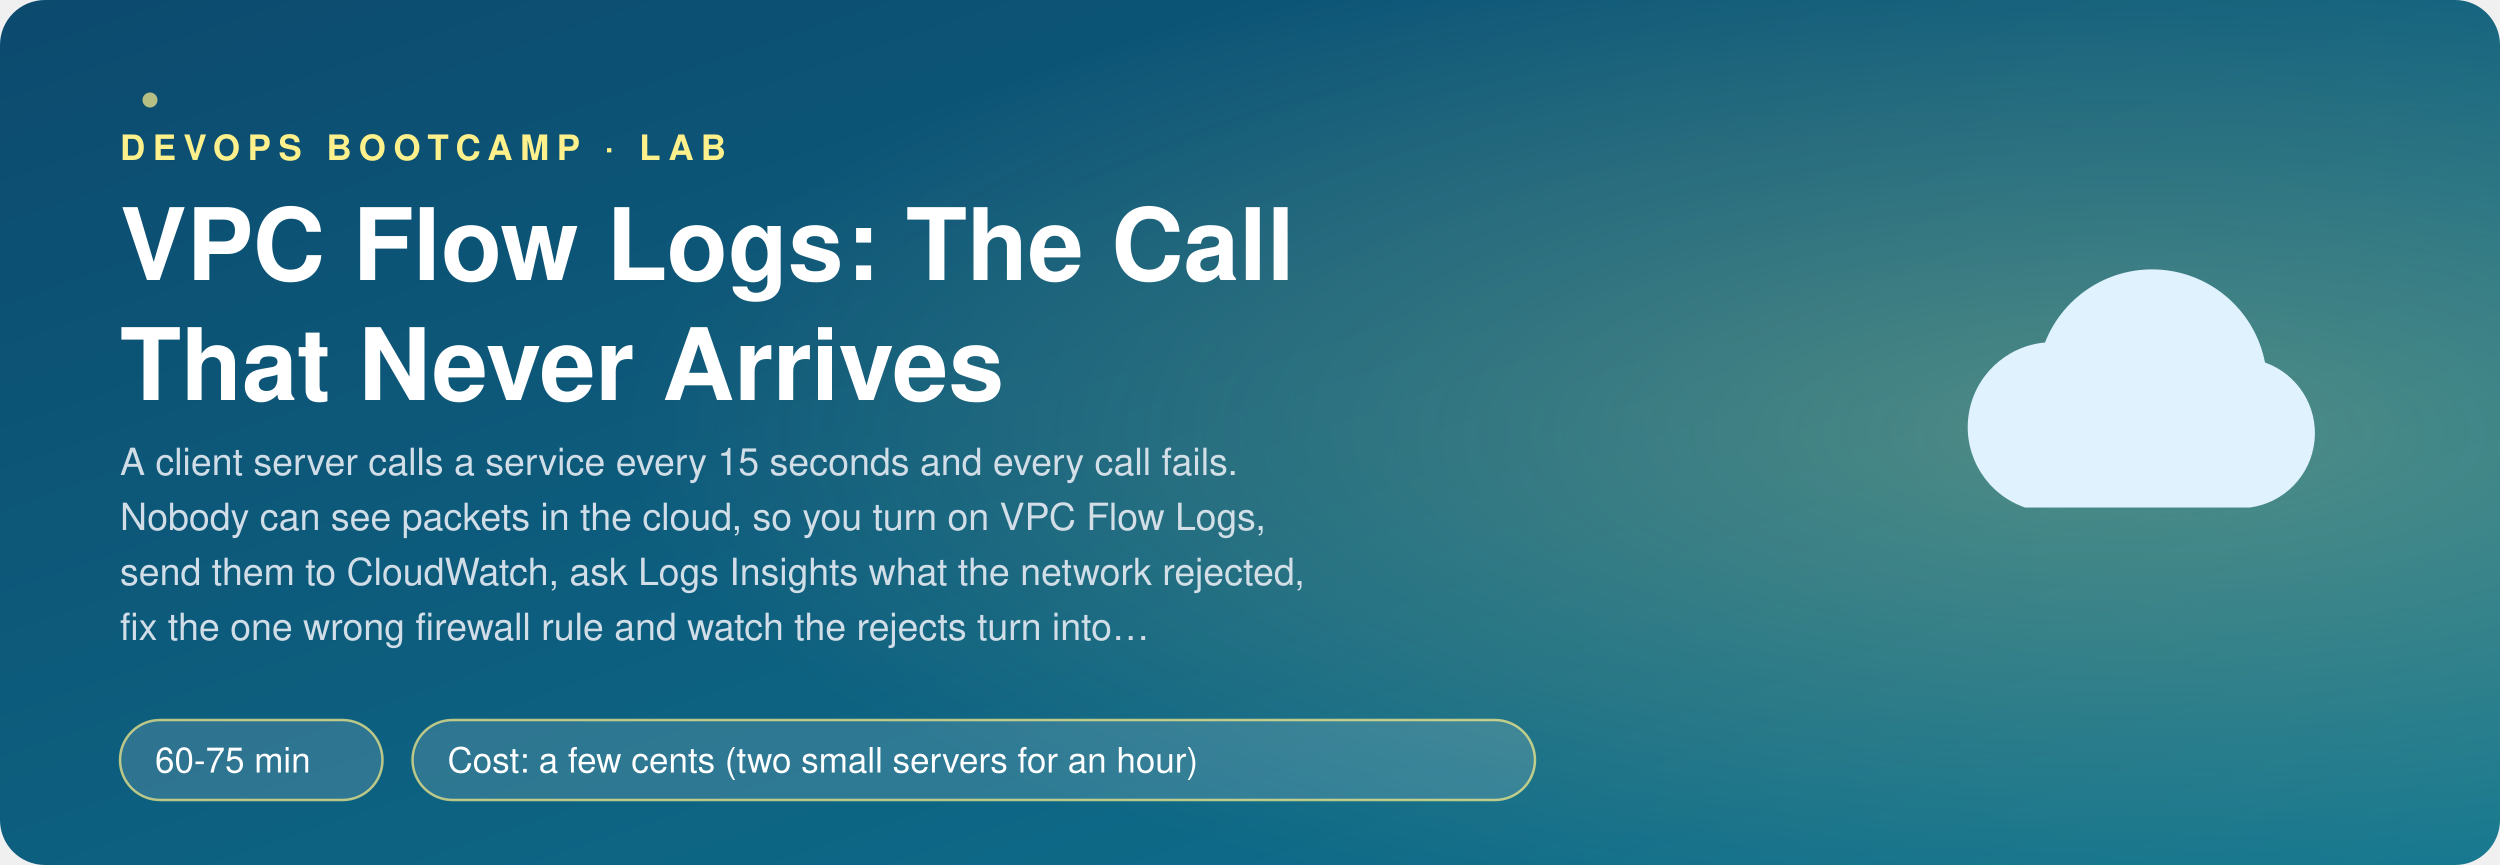
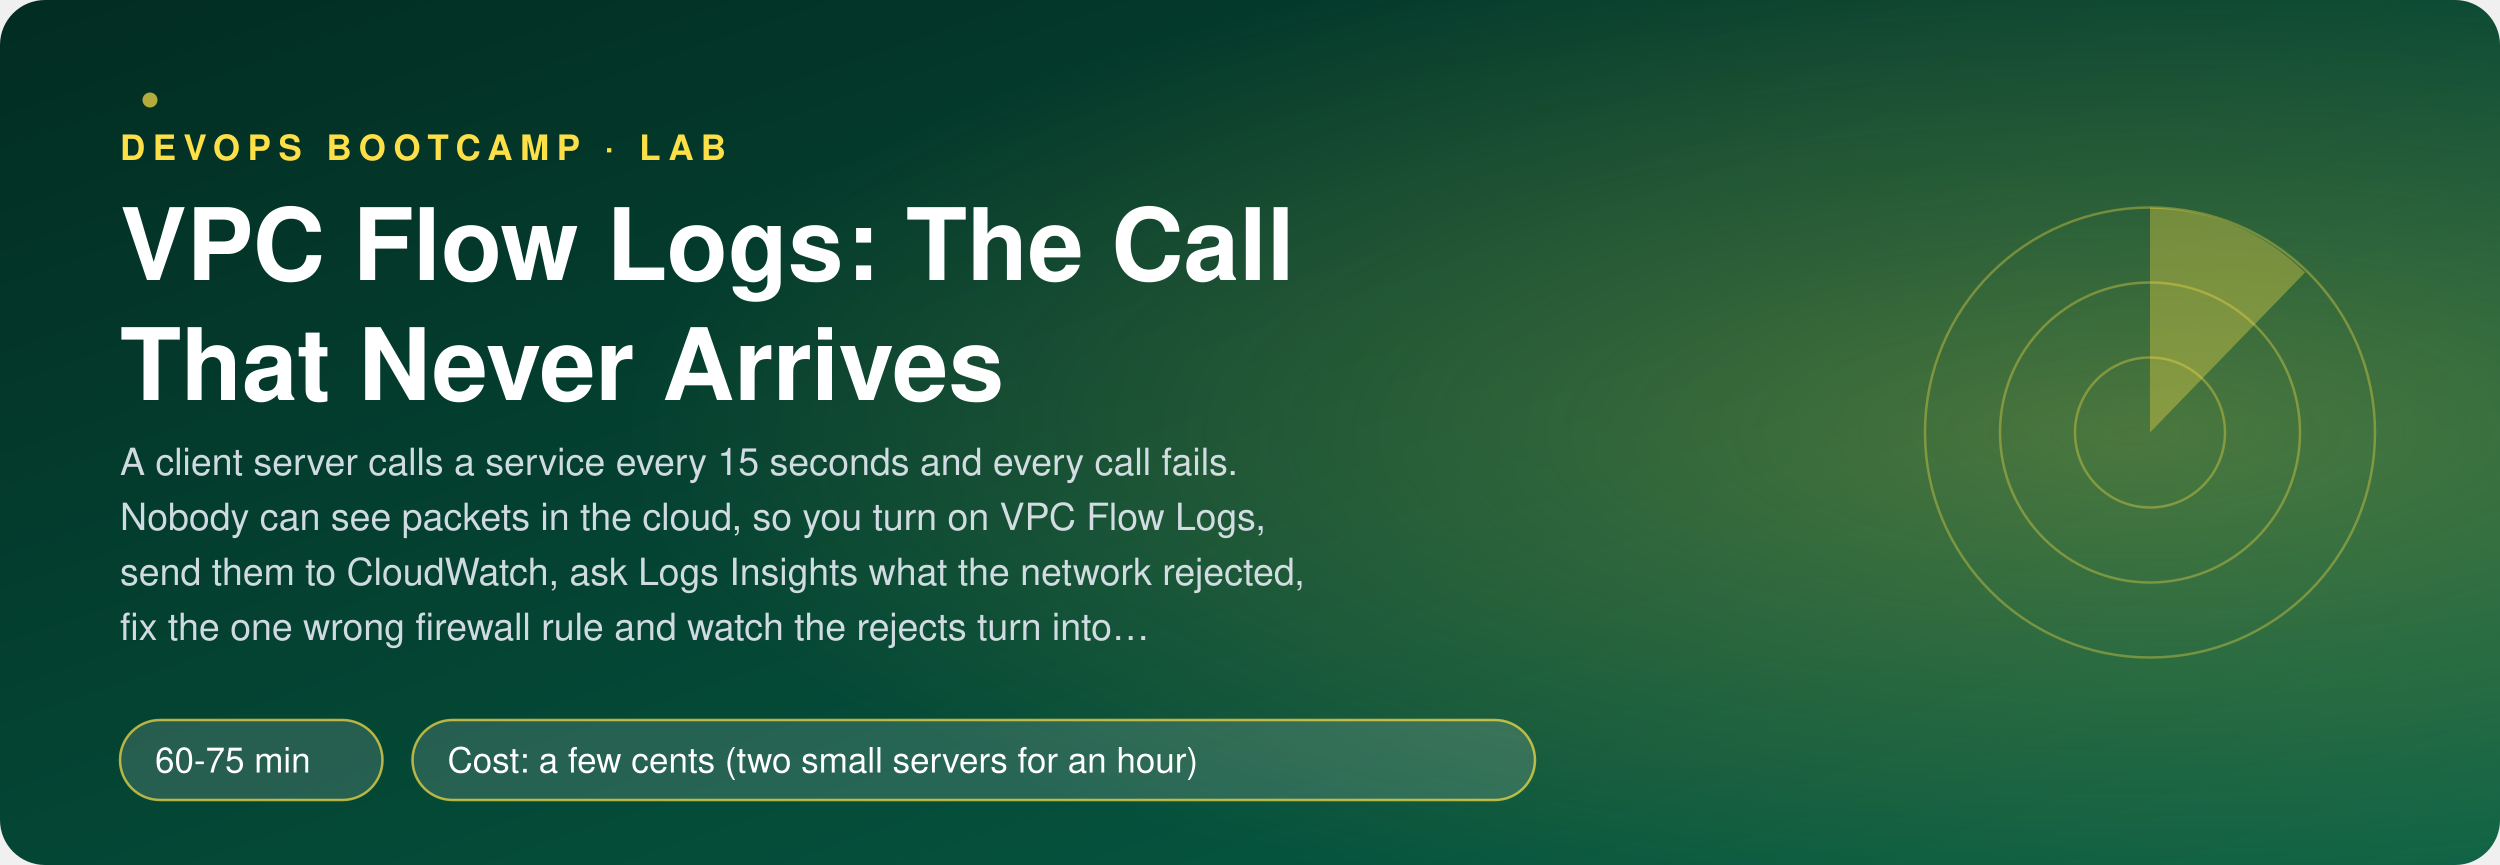
<svg xmlns="http://www.w3.org/2000/svg" width="1000" height="346" viewBox="0 0 1000 346" role="img" aria-label="VPC Flow Logs: The Call That Never Arrives">
  <defs>
    <linearGradient id="bg" x1="0" y1="0" x2="1" y2="1">
-       <stop offset="0" stop-color="#0c4a6e" />
-       <stop offset="1" stop-color="#0e7490" />
+       <stop offset="0" stop-color="#022c22" />
+       <stop offset="1" stop-color="#065f46" />
    </linearGradient>
    <radialGradient id="glow" cx=".85" cy=".5" r=".6">
-       <stop offset="0" stop-color="#fef08a" stop-opacity=".28" />
-       <stop offset="1" stop-color="#fef08a" stop-opacity="0" />
+       <stop offset="0" stop-color="#fde047" stop-opacity=".28" />
+       <stop offset="1" stop-color="#fde047" stop-opacity="0" />
    </radialGradient>
  </defs>
  <rect width="1000" height="346" rx="18" fill="url(#bg)" />
  <rect width="1000" height="346" rx="18" fill="url(#glow)" />
-   <circle cx="60" cy="40" r="3" fill="#fef08a" opacity=".7">
+   <circle cx="60" cy="40" r="3" fill="#fde047" opacity=".7">
    <animate attributeName="opacity" values=".2;.9;.2" dur="3s" repeatCount="indefinite" />
  </circle>
-   <text x="48" y="64" font-size="14" letter-spacing="3" fill="#fef08a" font-family="Segoe UI,Helvetica,Arial,sans-serif" font-weight="700">DEVOPS BOOTCAMP · LAB</text>
+   <text x="48" y="64" font-size="14" letter-spacing="3" fill="#fde047" font-family="Segoe UI,Helvetica,Arial,sans-serif" font-weight="700">DEVOPS BOOTCAMP · LAB</text>
  <text x="48" y="112" font-size="40" font-weight="800" fill="#ffffff" font-family="Segoe UI,Helvetica,Arial,sans-serif">VPC Flow Logs: The Call</text>
  <text x="48" y="160" font-size="40" font-weight="800" fill="#ffffff" font-family="Segoe UI,Helvetica,Arial,sans-serif">That Never Arrives</text>
  <text x="48" y="190" font-size="15" fill="#e2e8f0" opacity=".92" font-family="Segoe UI,Helvetica,Arial,sans-serif">A client server calls a service every 15 seconds and every call fails.</text>
  <text x="48" y="212" font-size="15" fill="#e2e8f0" opacity=".92" font-family="Segoe UI,Helvetica,Arial,sans-serif">Nobody can see packets in the cloud, so you turn on VPC Flow Logs,</text>
  <text x="48" y="234" font-size="15" fill="#e2e8f0" opacity=".92" font-family="Segoe UI,Helvetica,Arial,sans-serif">send them to CloudWatch, ask Logs Insights what the network rejected,</text>
  <text x="48" y="256" font-size="15" fill="#e2e8f0" opacity=".92" font-family="Segoe UI,Helvetica,Arial,sans-serif">fix the one wrong firewall rule and watch the rejects turn into…</text>
-   <rect x="48" y="288" width="105" height="32" rx="16" fill="#ffffff" fill-opacity=".14" stroke="#fef08a" stroke-opacity=".7" />
+   <rect x="48" y="288" width="105" height="32" rx="16" fill="#ffffff" fill-opacity=".14" stroke="#fde047" stroke-opacity=".7" />
  <text x="62" y="309" font-size="14" fill="#ffffff" font-family="Segoe UI,Helvetica,Arial,sans-serif">60-75 min</text>
-   <rect x="165" y="288" width="449" height="32" rx="16" fill="#ffffff" fill-opacity=".14" stroke="#fef08a" stroke-opacity=".7" />
+   <rect x="165" y="288" width="449" height="32" rx="16" fill="#ffffff" fill-opacity=".14" stroke="#fde047" stroke-opacity=".7" />
  <text x="179" y="309" font-size="14" fill="#ffffff" font-family="Segoe UI,Helvetica,Arial,sans-serif">Cost: a few cents (two small servers for an hour)</text>
  <g transform="translate(750,73)">
-     <g>
-       <path d="M60 130 a34 34 0 0 1 8 -66 a46 46 0 0 1 88 8 a30 30 0 0 1 -6 58 Z" fill="#e0f2fe" />
-       <animateTransform attributeName="transform" type="translate" values="0,0;0,-8;0,0" dur="4s" repeatCount="indefinite" />
-     </g>
-     <path d="M70 190 v-40 m-10 12 l10 -14 l10 14" fill="none" stroke="#fef08a" stroke-width="5" stroke-linecap="round" stroke-linejoin="round" opacity="0">
-       <animate attributeName="opacity" values="0;1;0" dur="2.4s" begin="-1.0s" repeatCount="indefinite" />
-       <animateTransform attributeName="transform" type="translate" values="0,16;0,-12" dur="2.4s" begin="-1.0s" repeatCount="indefinite" />
+     <circle cx="110" cy="100" r="30" fill="none" stroke="#fde047" stroke-opacity=".35" />
+     <circle cx="110" cy="100" r="60" fill="none" stroke="#fde047" stroke-opacity=".35" />
+     <circle cx="110" cy="100" r="90" fill="none" stroke="#fde047" stroke-opacity=".35" />
+     <path d="M110 100 L110 10 A90 90 0 0 1 172 36 Z" fill="#fde047" opacity=".35">
+       <animateTransform attributeName="transform" type="rotate" from="0 110 100" to="360 110 100" dur="4s" repeatCount="indefinite" />
    </path>
-     <path d="M110 190 v-40 m-10 12 l10 -14 l10 14" fill="none" stroke="#fef08a" stroke-width="5" stroke-linecap="round" stroke-linejoin="round" opacity="0">
-       <animate attributeName="opacity" values="0;1;0" dur="2.4s" begin="-0.4s" repeatCount="indefinite" />
-       <animateTransform attributeName="transform" type="translate" values="0,16;0,-12" dur="2.4s" begin="-0.4s" repeatCount="indefinite" />
-     </path>
-     <path d="M150 190 v-40 m-10 12 l10 -14 l10 14" fill="none" stroke="#fef08a" stroke-width="5" stroke-linecap="round" stroke-linejoin="round" opacity="0">
-       <animate attributeName="opacity" values="0;1;0" dur="2.4s" begin="0.2s" repeatCount="indefinite" />
-       <animateTransform attributeName="transform" type="translate" values="0,16;0,-12" dur="2.4s" begin="0.2s" repeatCount="indefinite" />
-     </path>
+     <circle cx="150" cy="60" r="5" fill="#fde047" opacity="0">
+       <animate attributeName="opacity" values="0;1;0" dur="4s" begin="0.0s" repeatCount="indefinite" />
+     </circle>
+     <circle cx="70" cy="120" r="5" fill="#fde047" opacity="0">
+       <animate attributeName="opacity" values="0;1;0" dur="4s" begin="1.3s" repeatCount="indefinite" />
+     </circle>
+     <circle cx="140" cy="140" r="5" fill="#fde047" opacity="0">
+       <animate attributeName="opacity" values="0;1;0" dur="4s" begin="2.6s" repeatCount="indefinite" />
+     </circle>
  </g>
</svg>
